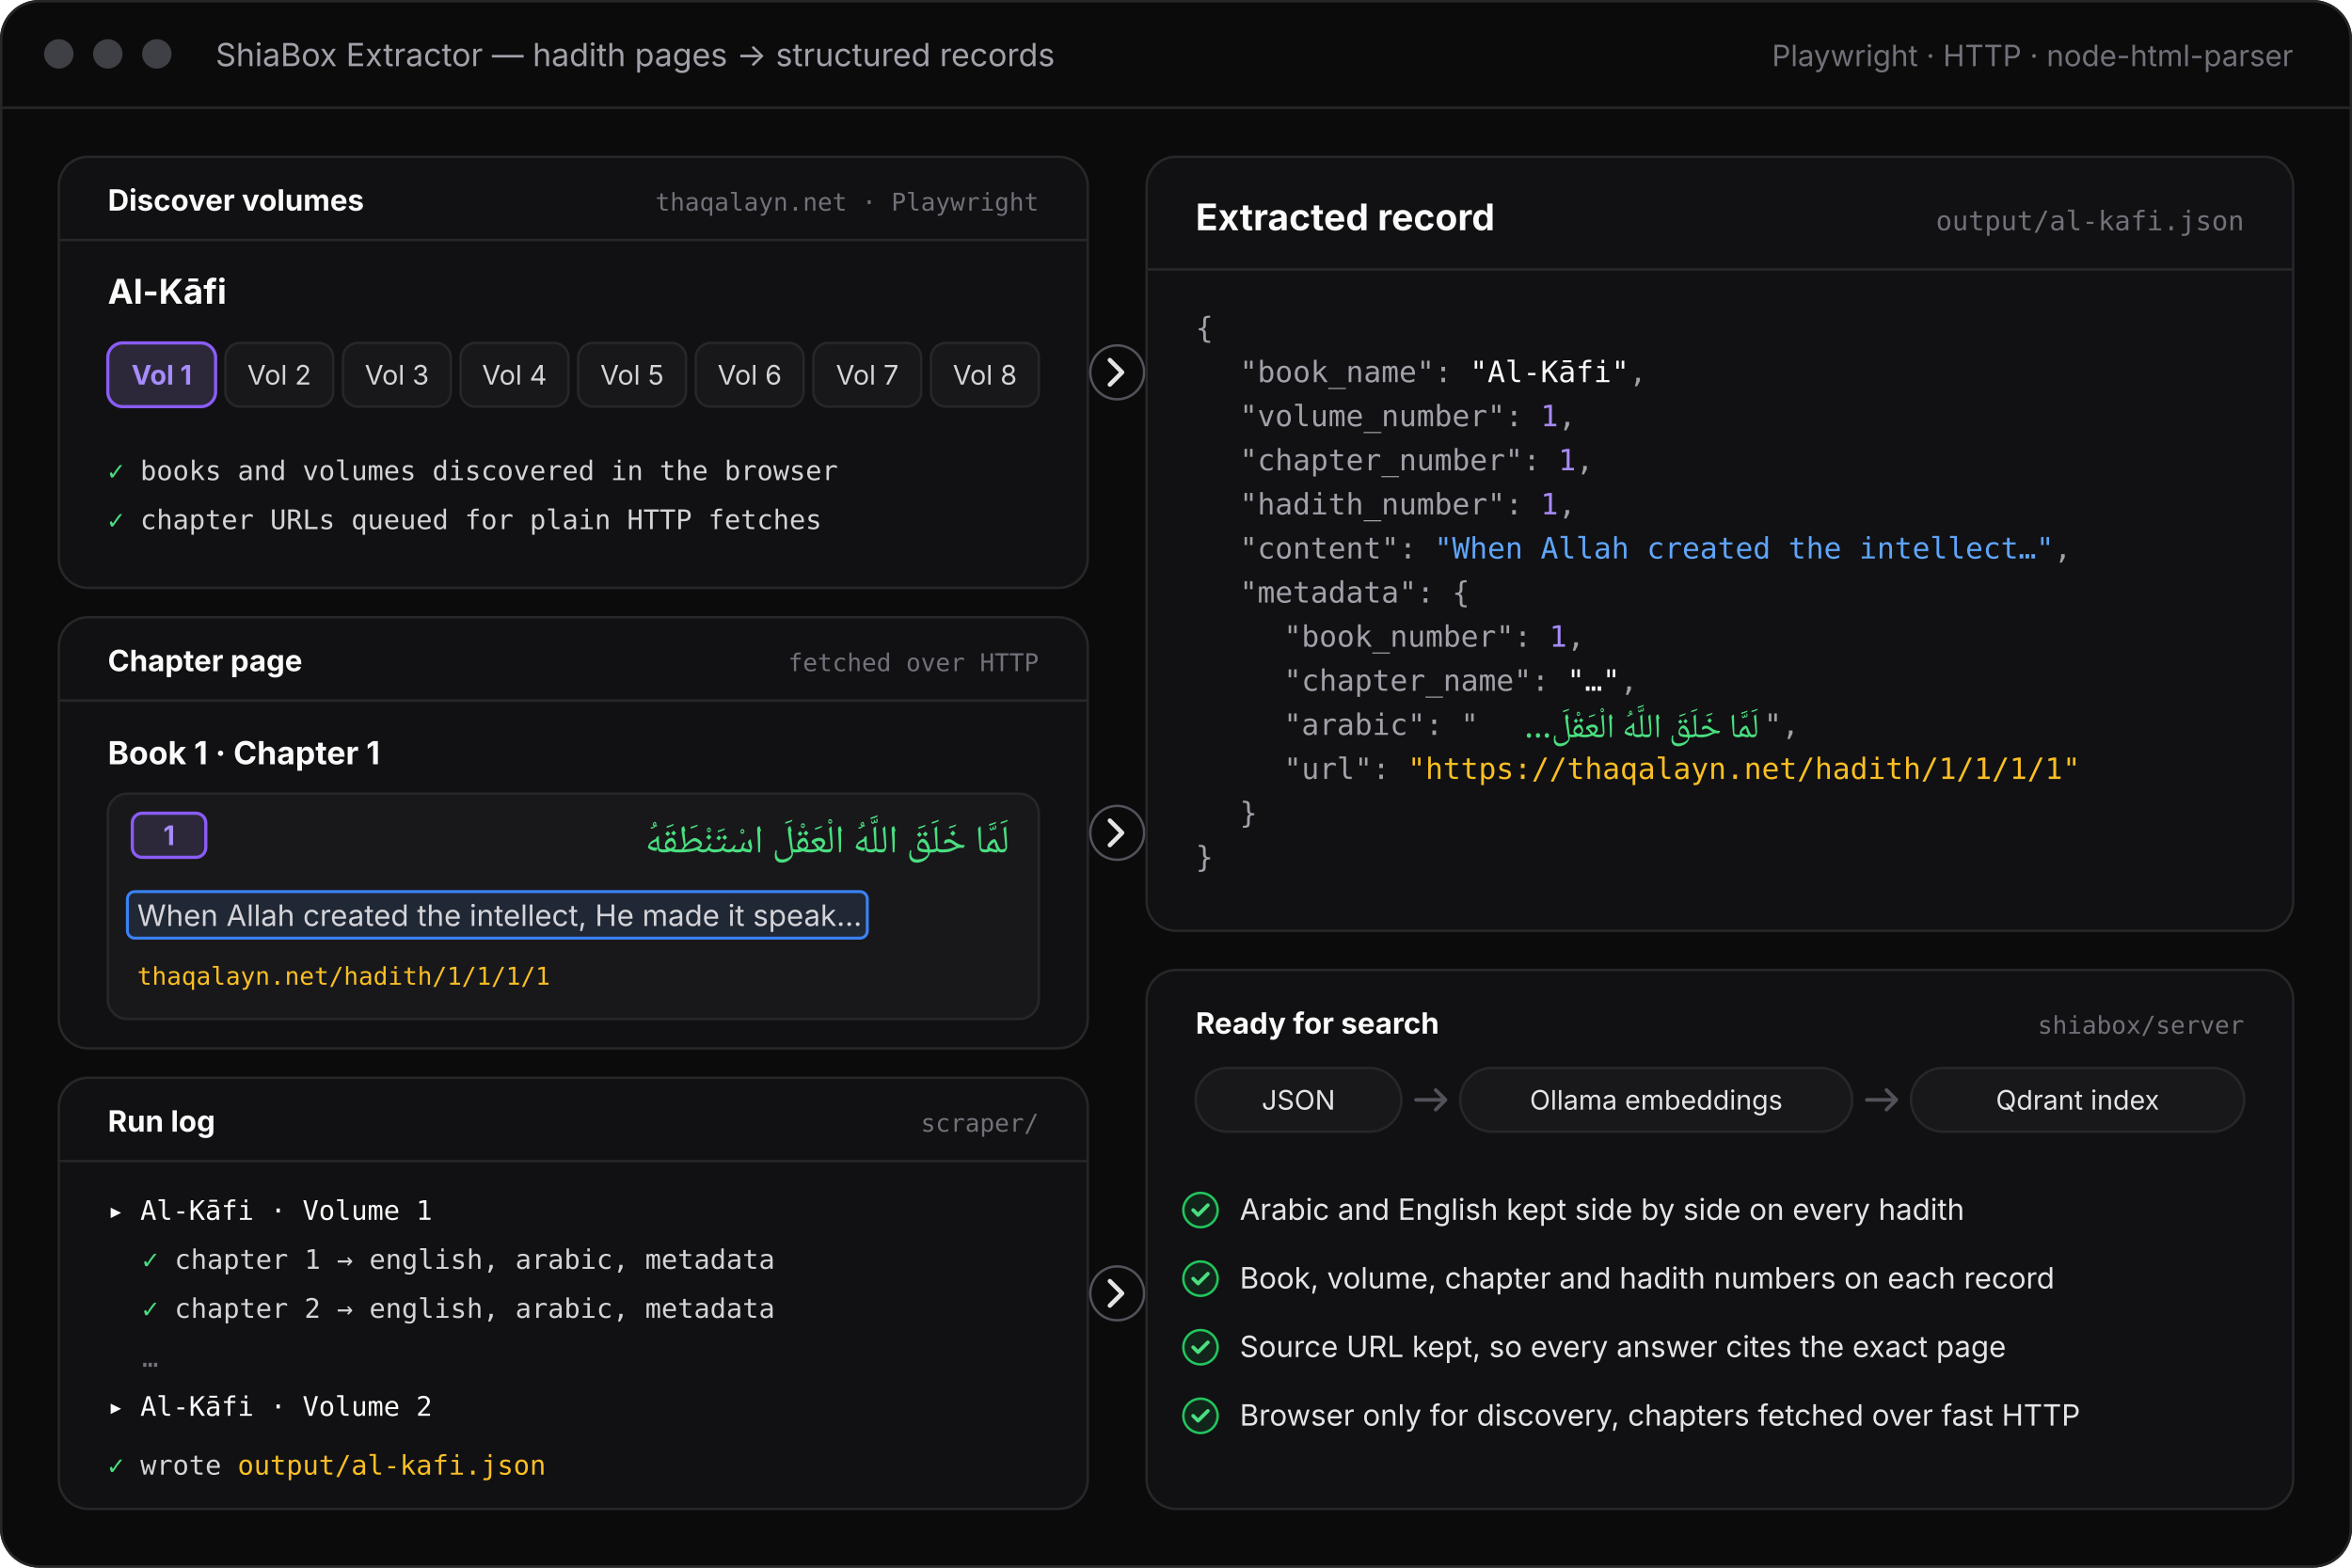
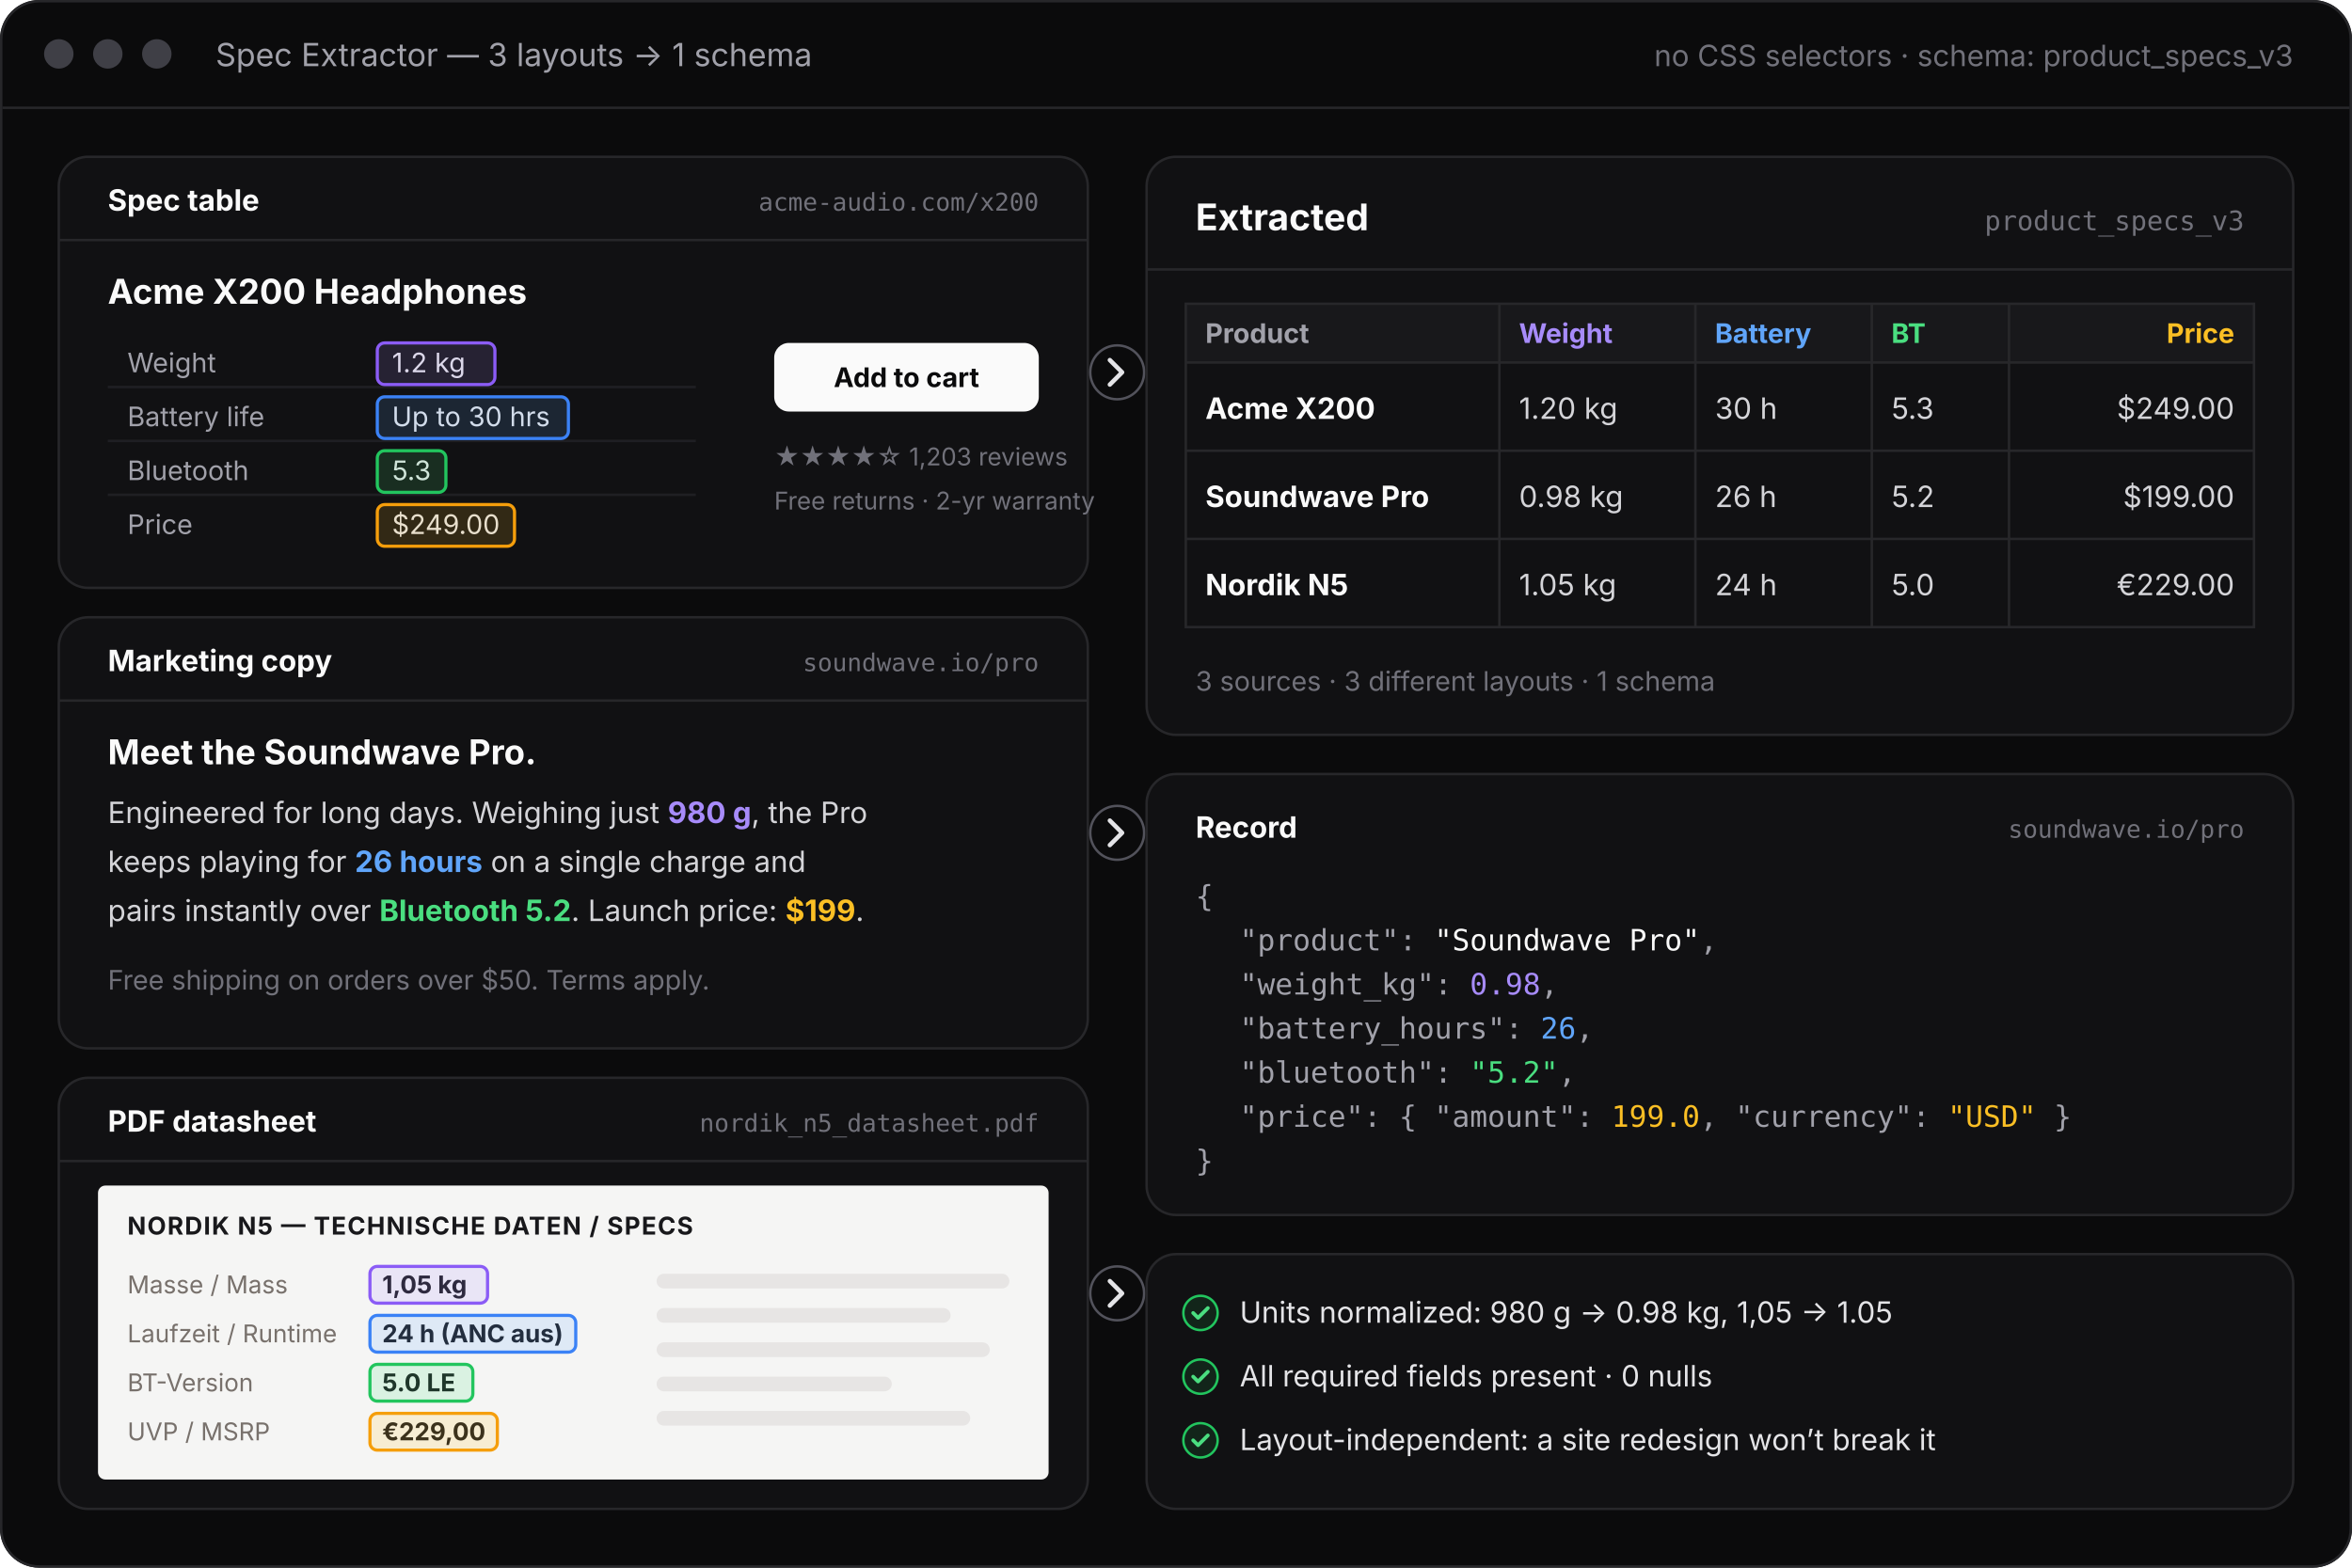
<svg xmlns="http://www.w3.org/2000/svg" viewBox="0 0 960 640" width="960" height="640" font-family="Inter, 'Segoe UI', system-ui, -apple-system, Helvetica, Arial, sans-serif">
  <style>
    .b{font-weight:700}
    .w{fill:#fafafa}.p{fill:#e4e4e7}.s{fill:#a1a1aa}.m{fill:#71717a}.d{fill:#d4d4d8}
    .mono{font-family:ui-monospace, 'SF Mono', 'Cascadia Code', Consolas, monospace}
-     .ar{font-family:'Segoe UI', 'Noto Naskh Arabic', 'Geeza Pro', Tahoma, sans-serif}
+     .cap{font-size:10px;letter-spacing:.08em;font-weight:700;fill:#71717a}
+     .ink{fill:#18181b}.ink3{fill:#78716c}
    .v{fill:#a78bfa}.bl{fill:#60a5fa}.g{fill:#4ade80}.a{fill:#fbbf24}
  </style>
  <rect width="960" height="640" rx="16" fill="#0b0b0c" />
  <rect x=".5" y=".5" width="959" height="639" rx="15.5" fill="none" stroke="#27272a" />
  <path d="M1 44h958" stroke="#27272a" />
  <circle cx="24" cy="22" r="6" fill="#3f3f46" />
  <circle cx="44" cy="22" r="6" fill="#3f3f46" />
  <circle cx="64" cy="22" r="6" fill="#3f3f46" />
-   <text x="88" y="27" font-size="13" class="s">ShiaBox Extractor — hadith pages → structured records</text>
-   <text x="936" y="27" font-size="12" class="m" text-anchor="end">Playwright · HTTP · node-html-parser</text>
+   <text x="88" y="27" font-size="13" class="s">Spec Extractor — 3 layouts → 1 schema</text>
+   <text x="936" y="27" font-size="12" class="m" text-anchor="end">no CSS selectors · schema: product_specs_v3</text>
  <rect x="24" y="64" width="420" height="176" rx="12" fill="#111113" stroke="#27272a" />
-   <text x="44" y="86" font-size="12" class="w b">Discover volumes</text>
-   <text x="424" y="86" font-size="10" class="m mono" text-anchor="end">thaqalayn.net · Playwright</text>
+   <text x="44" y="86" font-size="12" class="w b">Spec table</text>
+   <text x="424" y="86" font-size="10" class="m mono" text-anchor="end">acme-audio.com/x200</text>
  <path d="M24 98h420" stroke="#27272a" />
-   <text x="44" y="124" font-size="14" class="w b">Al-Kāfi</text>
-   <g fill="#18181b" stroke="#27272a">
-     <rect x="44" y="140" width="44" height="26" rx="6" />
-     <rect x="92" y="140" width="44" height="26" rx="6" />
-     <rect x="140" y="140" width="44" height="26" rx="6" />
-     <rect x="188" y="140" width="44" height="26" rx="6" />
-     <rect x="236" y="140" width="44" height="26" rx="6" />
-     <rect x="284" y="140" width="44" height="26" rx="6" />
-     <rect x="332" y="140" width="44" height="26" rx="6" />
-     <rect x="380" y="140" width="44" height="26" rx="6" />
+   <text x="44" y="124" font-size="14" class="w b">Acme X200 Headphones</text>
+   <path d="M44 158h240M44 180h240M44 202h240" stroke="#1f1f23" />
+   <g font-size="11" class="s">
+     <text x="52" y="152">Weight</text>
+     <text x="52" y="174">Battery life</text>
+     <text x="52" y="196">Bluetooth</text>
+     <text x="52" y="218">Price</text>
  </g>
-   <rect x="44" y="140" width="44" height="26" rx="6" fill="#a78bfa" fill-opacity=".14" stroke="#8b5cf6" stroke-width="1.3" />
-   <g font-size="11" class="d" text-anchor="middle">
-     <text x="66" y="157" class="v b">Vol 1</text>
-     <text x="114" y="157">Vol 2</text>
-     <text x="162" y="157">Vol 3</text>
-     <text x="210" y="157">Vol 4</text>
-     <text x="258" y="157">Vol 5</text>
-     <text x="306" y="157">Vol 6</text>
-     <text x="354" y="157">Vol 7</text>
-     <text x="402" y="157">Vol 8</text>
+   <g font-size="11" class="p">
+     <text x="160" y="152">1.2 kg</text>
+     <text x="160" y="174">Up to 30 hrs</text>
+     <text x="160" y="196">5.3</text>
+     <text x="160" y="218">$249.00</text>
  </g>
-   <g font-size="11" class="mono">
-     <text x="44" y="196" class="d">
-       <tspan class="g">✓</tspan> books and volumes discovered in the browser</text>
-     <text x="44" y="216" class="d">
-       <tspan class="g">✓</tspan> chapter URLs queued for plain HTTP fetches</text>
+   <g fill-opacity=".14" stroke-width="1.3">
+     <rect x="154" y="140" width="48" height="17" rx="3" fill="#a78bfa" stroke="#8b5cf6" />
+     <rect x="154" y="162" width="78" height="17" rx="3" fill="#60a5fa" stroke="#3b82f6" />
+     <rect x="154" y="184" width="28" height="17" rx="3" fill="#4ade80" stroke="#22c55e" />
+     <rect x="154" y="206" width="56" height="17" rx="3" fill="#fbbf24" stroke="#f59e0b" />
  </g>
+   <rect x="316" y="140" width="108" height="28" rx="6" fill="#fafafa" />
+   <text x="370" y="158" font-size="11" class="b" fill="#0b0b0c" text-anchor="middle">Add to cart</text>
+   <text x="316" y="190" font-size="10" class="m">★★★★☆ 1,203 reviews</text>
+   <text x="316" y="208" font-size="10" class="m">Free returns · 2-yr warranty</text>
  <circle cx="456" cy="152" r="11" fill="#0b0b0c" stroke="#52525b" />
  <path d="M453 147l5 5-5 5" fill="none" stroke="#e4e4e7" stroke-width="1.8" stroke-linecap="round" stroke-linejoin="round" />
  <rect x="24" y="252" width="420" height="176" rx="12" fill="#111113" stroke="#27272a" />
-   <text x="44" y="274" font-size="12" class="w b">Chapter page</text>
-   <text x="424" y="274" font-size="10" class="m mono" text-anchor="end">fetched over HTTP</text>
+   <text x="44" y="274" font-size="12" class="w b">Marketing copy</text>
+   <text x="424" y="274" font-size="10" class="m mono" text-anchor="end">soundwave.io/pro</text>
  <path d="M24 286h420" stroke="#27272a" />
-   <text x="44" y="312" font-size="13" class="w b">Book 1 · Chapter 1</text>
-   <rect x="44" y="324" width="380" height="92" rx="8" fill="#18181b" stroke="#27272a" />
-   <rect x="54" y="332" width="30" height="18" rx="4" fill="#a78bfa" fill-opacity=".14" stroke="#8b5cf6" stroke-width="1.3" />
-   <text x="69" y="345" font-size="11" class="v b" text-anchor="middle">1</text>
-   <text x="412" y="348" font-size="16" class="ar g" direction="rtl" text-anchor="start">لَمَّا خَلَقَ اللَّهُ الْعَقْلَ اسْتَنْطَقَهُ</text>
-   <rect x="52" y="364" width="302" height="19" rx="3" fill="#60a5fa" fill-opacity=".12" stroke="#3b82f6" stroke-width="1.2" />
-   <text x="56" y="378" font-size="12" class="d">When Allah created the intellect, He made it speak…</text>
-   <text x="56" y="402" font-size="10" class="a mono">thaqalayn.net/hadith/1/1/1/1</text>
+   <text x="44" y="312" font-size="14" class="w b">Meet the Soundwave Pro.</text>
+   <g font-size="12" class="d">
+     <text x="44" y="336">Engineered for long days. Weighing just <tspan class="v b">980 g</tspan>, the Pro</text>
+     <text x="44" y="356">keeps playing for <tspan class="bl b">26 hours</tspan> on a single charge and</text>
+     <text x="44" y="376">pairs instantly over <tspan class="g b">Bluetooth 5.2</tspan>. Launch price: <tspan class="a b">$199</tspan>.</text>
+   </g>
+   <text x="44" y="404" font-size="11" class="m">Free shipping on orders over $50. Terms apply.</text>
  <circle cx="456" cy="340" r="11" fill="#0b0b0c" stroke="#52525b" />
  <path d="M453 335l5 5-5 5" fill="none" stroke="#e4e4e7" stroke-width="1.8" stroke-linecap="round" stroke-linejoin="round" />
  <rect x="24" y="440" width="420" height="176" rx="12" fill="#111113" stroke="#27272a" />
-   <text x="44" y="462" font-size="12" class="w b">Run log</text>
-   <text x="424" y="462" font-size="10" class="m mono" text-anchor="end">scraper/</text>
+   <text x="44" y="462" font-size="12" class="w b">PDF datasheet</text>
+   <text x="424" y="462" font-size="10" class="m mono" text-anchor="end">nordik_n5_datasheet.pdf</text>
  <path d="M24 474h420" stroke="#27272a" />
-   <g font-size="11" class="mono">
-     <text x="44" y="498" class="w">▸ Al-Kāfi · Volume 1</text>
-     <text x="58" y="518" class="d">
-       <tspan class="g">✓</tspan> chapter 1 → english, arabic, metadata</text>
-     <text x="58" y="538" class="d">
-       <tspan class="g">✓</tspan> chapter 2 → english, arabic, metadata</text>
-     <text x="58" y="558" class="m">…</text>
-     <text x="44" y="578" class="w">▸ Al-Kāfi · Volume 2</text>
-     <text x="44" y="602" class="d">
-       <tspan class="g">✓</tspan> wrote <tspan class="a">output/al-kafi.json</tspan>
-     </text>
+   <rect x="40" y="484" width="388" height="120" rx="3" fill="#f5f5f4" />
+   <text x="52" y="504" font-size="10" class="ink b" letter-spacing=".5">NORDIK N5 — TECHNISCHE DATEN / SPECS</text>
+   <g font-size="10" class="ink3">
+     <text x="52" y="528">Masse / Mass</text>
+     <text x="52" y="548">Laufzeit / Runtime</text>
+     <text x="52" y="568">BT-Version</text>
+     <text x="52" y="588">UVP / MSRP</text>
+   </g>
+   <g font-size="10" class="ink b">
+     <text x="156" y="528">1,05 kg</text>
+     <text x="156" y="548">24 h (ANC aus)</text>
+     <text x="156" y="568">5.0 LE</text>
+     <text x="156" y="588">€229,00</text>
+   </g>
+   <g fill-opacity=".16" stroke-width="1.3">
+     <rect x="151" y="517" width="48" height="15" rx="3" fill="#a78bfa" stroke="#8b5cf6" />
+     <rect x="151" y="537" width="84" height="15" rx="3" fill="#60a5fa" stroke="#3b82f6" />
+     <rect x="151" y="557" width="42" height="15" rx="3" fill="#4ade80" stroke="#22c55e" />
+     <rect x="151" y="577" width="52" height="15" rx="3" fill="#fbbf24" stroke="#f59e0b" />
+   </g>
+   <g fill="#e7e5e4">
+     <rect x="268" y="520" width="144" height="6" rx="3" />
+     <rect x="268" y="534" width="120" height="6" rx="3" />
+     <rect x="268" y="548" width="136" height="6" rx="3" />
+     <rect x="268" y="562" width="96" height="6" rx="3" />
+     <rect x="268" y="576" width="128" height="6" rx="3" />
  </g>
  <circle cx="456" cy="528" r="11" fill="#0b0b0c" stroke="#52525b" />
  <path d="M453 523l5 5-5 5" fill="none" stroke="#e4e4e7" stroke-width="1.8" stroke-linecap="round" stroke-linejoin="round" />
-   <rect x="468" y="64" width="468" height="316" rx="12" fill="#111113" stroke="#27272a" />
-   <text x="488" y="94" font-size="15" class="w b">Extracted record</text>
-   <text x="916" y="94" font-size="11" class="m mono" text-anchor="end">output/al-kafi.json</text>
+   <rect x="468" y="64" width="468" height="236" rx="12" fill="#111113" stroke="#27272a" />
+   <text x="488" y="94" font-size="15" class="w b">Extracted</text>
+   <text x="916" y="94" font-size="11" class="m mono" text-anchor="end">product_specs_v3</text>
  <path d="M468 110h468" stroke="#27272a" />
-   <g font-size="12" class="mono s">
-     <text x="488" y="138">{</text>
-     <text x="506" y="156">"book_name": <tspan class="w">"Al-Kāfi"</tspan>,</text>
-     <text x="506" y="174">"volume_number": <tspan class="v">1</tspan>,</text>
-     <text x="506" y="192">"chapter_number": <tspan class="v">1</tspan>,</text>
-     <text x="506" y="210">"hadith_number": <tspan class="v">1</tspan>,</text>
-     <text x="506" y="228">"content": <tspan class="bl">"When Allah created the intellect…"</tspan>,</text>
-     <text x="506" y="246">"metadata": {</text>
-     <text x="524" y="264">"book_number": <tspan class="v">1</tspan>,</text>
-     <text x="524" y="282">"chapter_name": <tspan class="w">"…"</tspan>,</text>
-     <text id="arkey" x="524" y="300">"arabic": "</text>
-     <text x="524" y="318">"url": <tspan class="a">"https://thaqalayn.net/hadith/1/1/1/1"</tspan>
-     </text>
-     <text x="506" y="336">}</text>
-     <text x="488" y="354">}</text>
+   <rect x="484" y="124" width="436" height="24" fill="#18181b" />
+   <path d="M484 148h436M484 184h436M484 220h436M612 124v132M692 124v132M764 124v132M820 124v132" stroke="#27272a" />
+   <rect x="484" y="124" width="436" height="132" fill="none" stroke="#27272a" />
+   <g font-size="11" class="b">
+     <text x="492" y="140" class="s">Product</text>
+     <text x="620" y="140" class="v">Weight</text>
+     <text x="700" y="140" class="bl">Battery</text>
+     <text x="772" y="140" class="g">BT</text>
+     <text x="912" y="140" class="a" text-anchor="end">Price</text>
  </g>
-   <text id="arval" x="718" y="301" font-size="14" class="ar g" direction="rtl" text-anchor="start">لَمَّا خَلَقَ اللَّهُ الْعَقْلَ…</text>
-   <text id="arend" x="720" y="300" font-size="12" class="mono s">",</text>
-   <rect x="468" y="396" width="468" height="220" rx="12" fill="#111113" stroke="#27272a" />
-   <text x="488" y="422" font-size="12" class="w b">Ready for search</text>
-   <text x="916" y="422" font-size="10" class="m mono" text-anchor="end">shiabox/server</text>
-   <g fill="#18181b" stroke="#27272a">
-     <rect x="488" y="436" width="84" height="26" rx="13" />
-     <rect x="596" y="436" width="160" height="26" rx="13" />
-     <rect x="780" y="436" width="136" height="26" rx="13" />
+   <g font-size="12" class="d">
+     <text x="492" y="171" class="w b">Acme X200</text>
+     <text x="620" y="171">1.20 kg</text>
+     <text x="700" y="171">30 h</text>
+     <text x="772" y="171">5.3</text>
+     <text x="912" y="171" text-anchor="end">$249.00</text>
+     <text x="492" y="207" class="w b">Soundwave Pro</text>
+     <text x="620" y="207">0.98 kg</text>
+     <text x="700" y="207">26 h</text>
+     <text x="772" y="207">5.2</text>
+     <text x="912" y="207" text-anchor="end">$199.00</text>
+     <text x="492" y="243" class="w b">Nordik N5</text>
+     <text x="620" y="243">1.05 kg</text>
+     <text x="700" y="243">24 h</text>
+     <text x="772" y="243">5.0</text>
+     <text x="912" y="243" text-anchor="end">€229.00</text>
  </g>
-   <g font-size="11" class="p" text-anchor="middle">
-     <text x="530" y="453">JSON</text>
-     <text x="676" y="453">Ollama embeddings</text>
-     <text x="848" y="453">Qdrant index</text>
+   <text x="488" y="282" font-size="11" class="m">3 sources · 3 different layouts · 1 schema</text>
+   <rect x="468" y="316" width="468" height="180" rx="12" fill="#111113" stroke="#27272a" />
+   <text x="488" y="342" font-size="12" class="w b">Record</text>
+   <text x="916" y="342" font-size="10" class="m mono" text-anchor="end">soundwave.io/pro</text>
+   <g font-size="12" class="mono">
+     <text x="488" y="370" class="s">{</text>
+     <text x="506" y="388" class="s">"product": <tspan class="w">"Soundwave Pro"</tspan>,</text>
+     <text x="506" y="406" class="s">"weight_kg": <tspan class="v">0.98</tspan>,</text>
+     <text x="506" y="424" class="s">"battery_hours": <tspan class="bl">26</tspan>,</text>
+     <text x="506" y="442" class="s">"bluetooth": <tspan class="g">"5.2"</tspan>,</text>
+     <text x="506" y="460" class="s">"price": { "amount": <tspan class="a">199.0</tspan>, "currency": <tspan class="a">"USD"</tspan> }</text>
+     <text x="488" y="478" class="s">}</text>
  </g>
-   <g fill="none" stroke="#52525b" stroke-width="1.5" stroke-linecap="round" stroke-linejoin="round">
-     <path d="M578 449h12M586 445l4 4-4 4M762 449h12M770 445l4 4-4 4" />
-   </g>
+   <rect x="468" y="512" width="468" height="104" rx="12" fill="#111113" stroke="#27272a" />
  <g fill="none" stroke="#4ade80" stroke-width="1.5" stroke-linecap="round" stroke-linejoin="round">
-     <circle cx="490" cy="494" r="7" fill="#12251a" stroke="#22c55e" stroke-width="1" />
-     <path d="M487 494l2 2 4-4" />
-     <circle cx="490" cy="522" r="7" fill="#12251a" stroke="#22c55e" stroke-width="1" />
-     <path d="M487 522l2 2 4-4" />
-     <circle cx="490" cy="550" r="7" fill="#12251a" stroke="#22c55e" stroke-width="1" />
-     <path d="M487 550l2 2 4-4" />
-     <circle cx="490" cy="578" r="7" fill="#12251a" stroke="#22c55e" stroke-width="1" />
-     <path d="M487 578l2 2 4-4" />
+     <circle cx="490" cy="536" r="7" fill="#12251a" stroke="#22c55e" stroke-width="1" />
+     <path d="M487 536l2 2 4-4" />
+     <circle cx="490" cy="562" r="7" fill="#12251a" stroke="#22c55e" stroke-width="1" />
+     <path d="M487 562l2 2 4-4" />
+     <circle cx="490" cy="588" r="7" fill="#12251a" stroke="#22c55e" stroke-width="1" />
+     <path d="M487 588l2 2 4-4" />
  </g>
  <g font-size="12" class="p">
-     <text x="506" y="498">Arabic and English kept side by side on every hadith</text>
-     <text x="506" y="526">Book, volume, chapter and hadith numbers on each record</text>
-     <text x="506" y="554">Source URL kept, so every answer cites the exact page</text>
-     <text x="506" y="582">Browser only for discovery, chapters fetched over fast HTTP</text>
+     <text x="506" y="540">Units normalized: 980 g → 0.98 kg, 1,05 → 1.05</text>
+     <text x="506" y="566">All required fields present · 0 nulls</text>
+     <text x="506" y="592">Layout-independent: a site redesign won’t break it</text>
  </g>
</svg>
